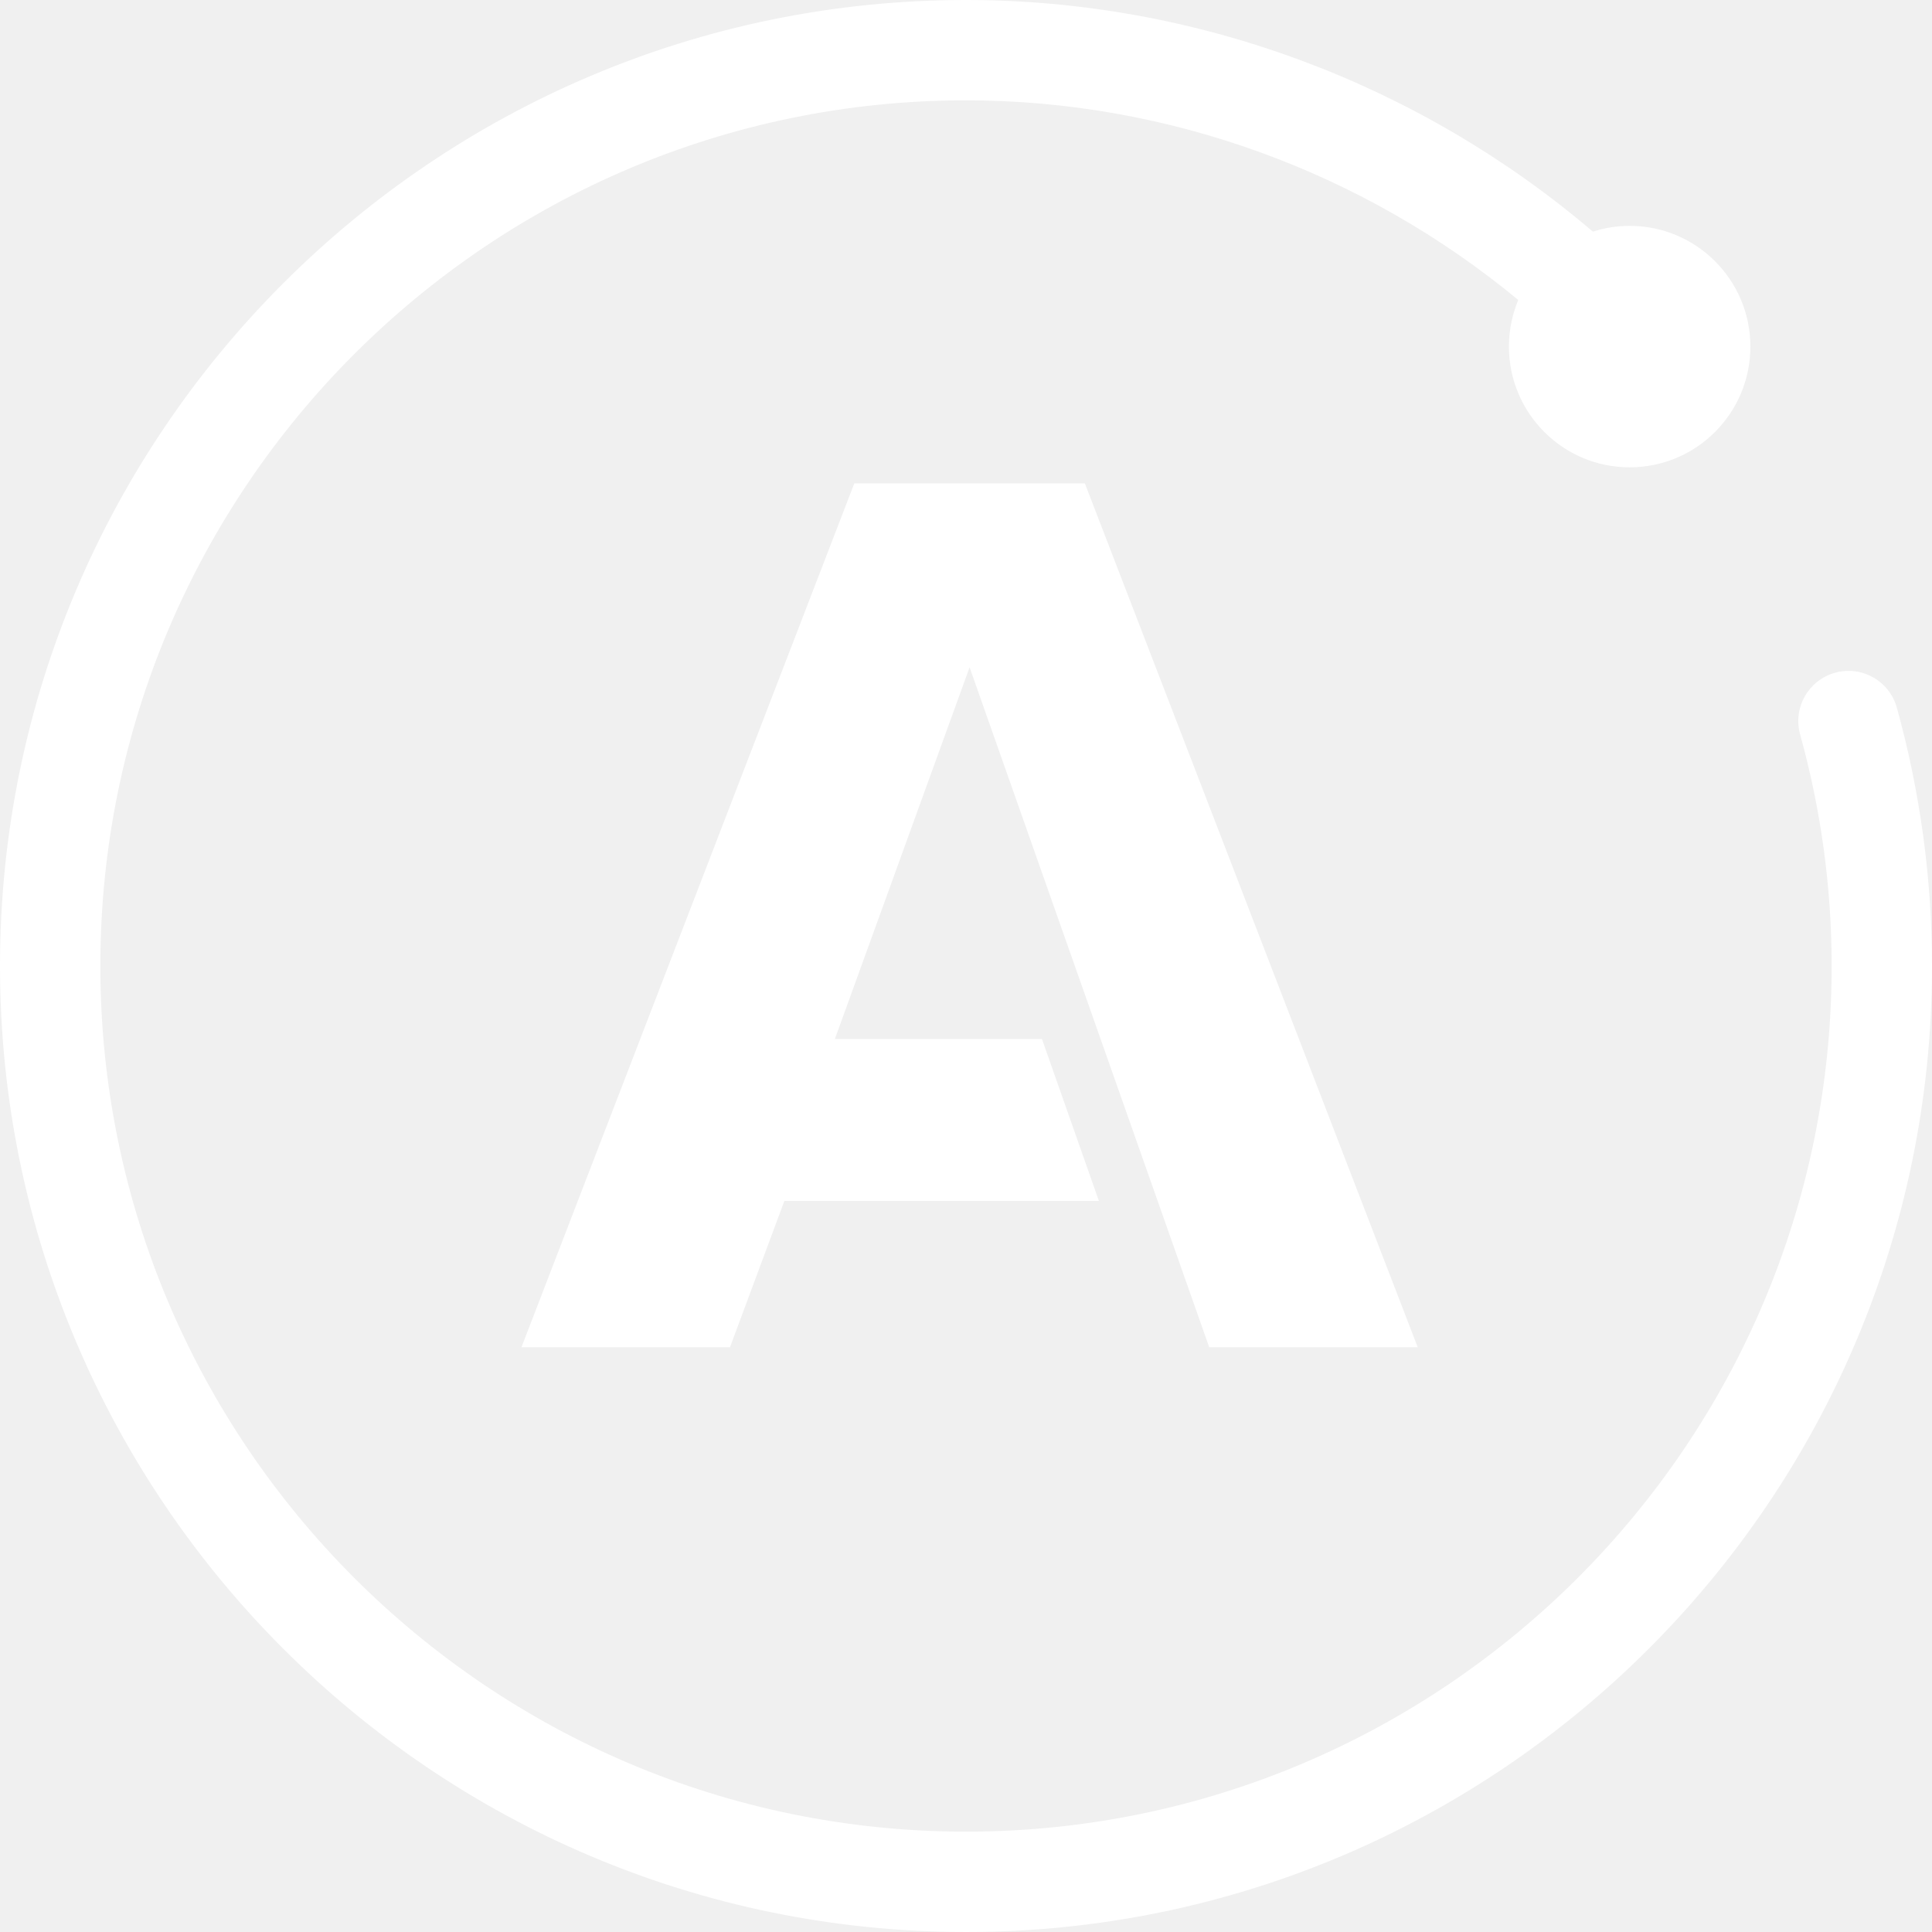
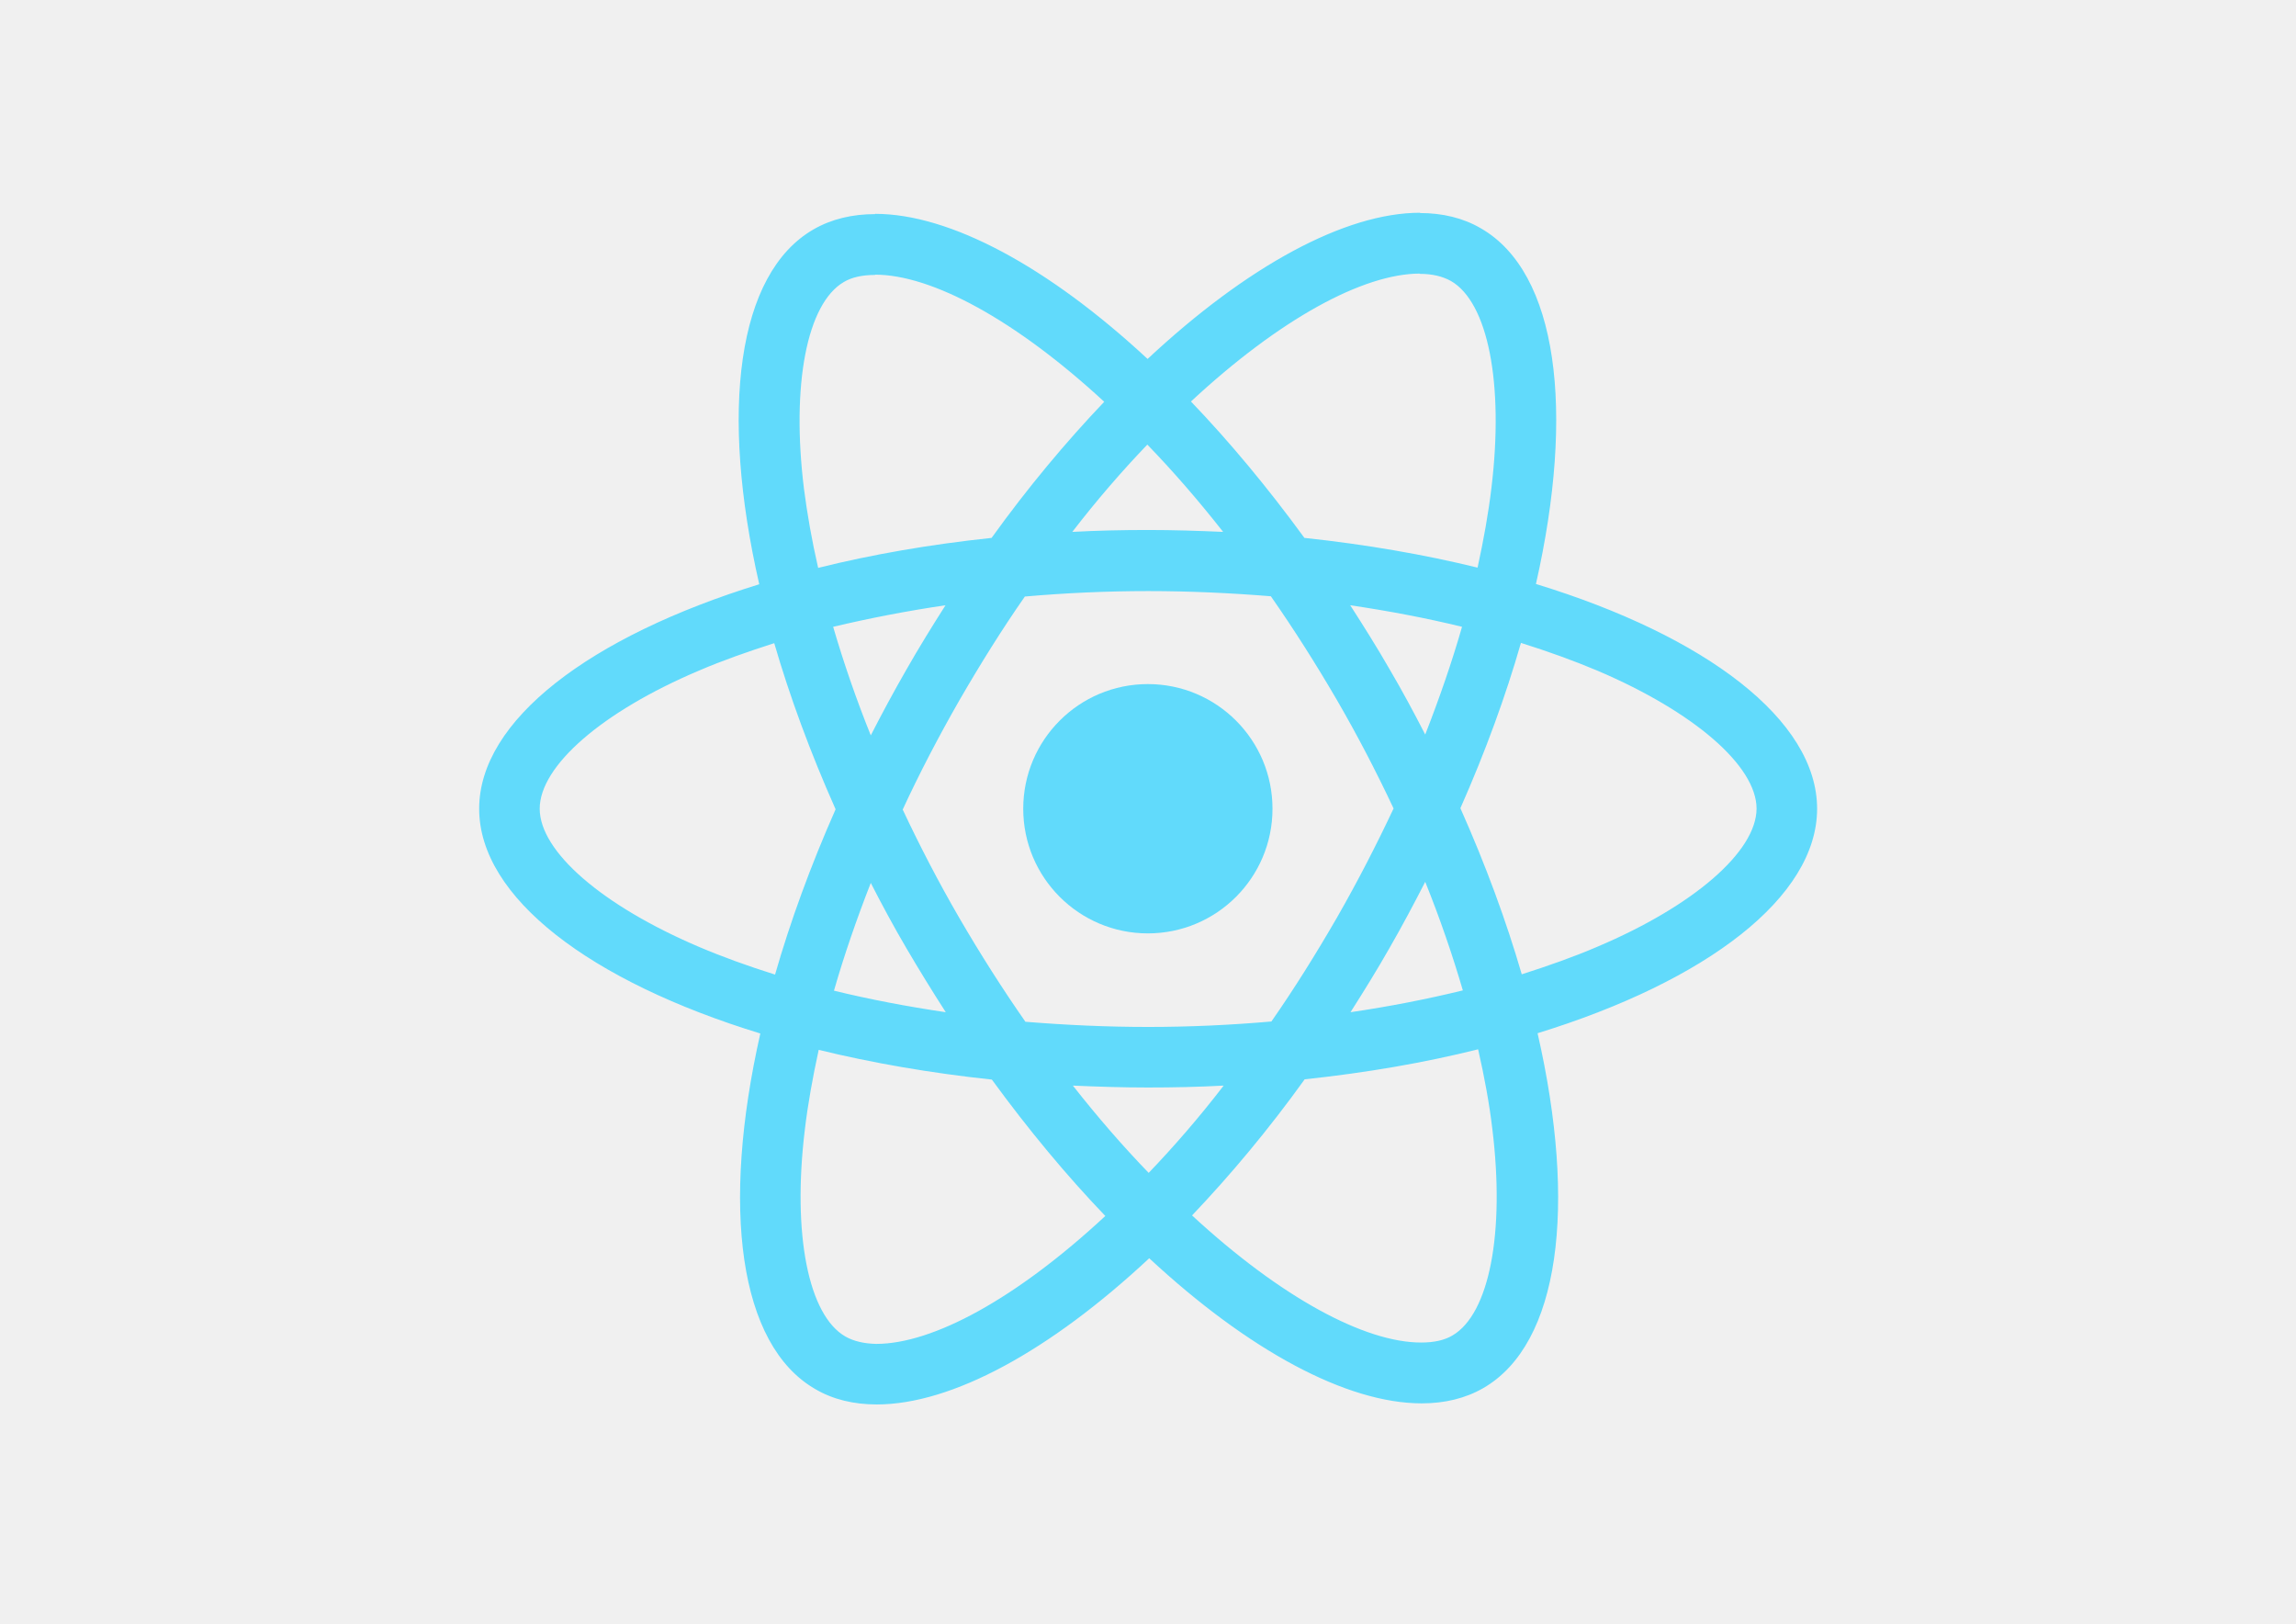
- <svg xmlns="http://www.w3.org/2000/svg" width="256px" height="256px" viewBox="0 0 256 256" version="1.1" preserveAspectRatio="xMidYMid">
-   <g>
-     <path d="M160.227,178.519 L187.857,178.519 L143.75,64.049 L113.201,64.049 L69.094,178.519 L96.726,178.519 L103.934,159.129 L145.609,159.129 L138.065,137.673 L110.625,137.673 L128.475,88.419 L160.227,178.519 Z M251.339,93.768 C250.357,90.232 246.705,88.155 243.154,89.141 C239.617,90.123 237.544,93.787 238.526,97.324 C241.299,107.309 242.704,117.63 242.704,128 C242.704,191.248 191.248,242.702 128,242.702 C64.752,242.702 13.297,191.248 13.297,128 C13.297,64.751 64.752,13.296 128,13.296 C154.793,13.296 180.718,22.814 201.179,39.752 C200.383,41.652 199.941,43.737 199.941,45.925 C199.941,54.76 207.103,61.922 215.938,61.922 C224.773,61.922 231.935,54.76 231.935,45.925 C231.935,37.09 224.773,29.928 215.938,29.928 C214.237,29.928 212.6,30.199 211.062,30.691 C188.022,11.056 158.513,0 128,0 C57.421,0 0,57.42 0,128 C0,198.579 57.421,255.999 128,255.999 C198.579,255.999 256,198.579 256,128 C256,116.428 254.433,104.91 251.339,93.768 Z" fill="#ffffff" />
+ <svg xmlns="http://www.w3.org/2000/svg" viewBox="0 0 841.9 595.3">
+   <g fill="#61DAFB">
+     <path d="M666.3 296.5c0-32.5-40.7-63.3-103.1-82.4 14.4-63.6 8-114.2-20.2-130.4-6.5-3.8-14.1-5.6-22.4-5.6v22.3c4.6 0 8.3.9 11.4 2.6 13.6 7.8 19.5 37.5 14.9 75.7-1.1 9.4-2.9 19.3-5.1 29.4-19.6-4.8-41-8.5-63.5-10.9-13.5-18.5-27.5-35.3-41.6-50 32.6-30.3 63.2-46.9 84-46.9V78c-27.5 0-63.5 19.6-99.9 53.6-36.4-33.8-72.4-53.2-99.9-53.2v22.3c20.7 0 51.4 16.5 84 46.6-14 14.7-28 31.4-41.3 49.9-22.6 2.4-44 6.1-63.6 11-2.3-10-4-19.7-5.2-29-4.7-38.2 1.1-67.9 14.6-75.8 3-1.8 6.9-2.6 11.5-2.6V78.5c-8.4 0-16 1.8-22.6 5.6-28.1 16.2-34.4 66.7-19.9 130.1-62.2 19.2-102.7 49.9-102.7 82.3 0 32.5 40.7 63.3 103.1 82.4-14.4 63.6-8 114.2 20.2 130.4 6.5 3.8 14.1 5.6 22.5 5.6 27.5 0 63.5-19.6 99.9-53.6 36.4 33.8 72.4 53.2 99.9 53.2 8.4 0 16-1.8 22.6-5.6 28.1-16.2 34.4-66.7 19.9-130.1 62-19.1 102.5-49.9 102.5-82.3zm-130.2-66.7c-3.7 12.9-8.3 26.2-13.5 39.5-4.1-8-8.4-16-13.1-24-4.6-8-9.5-15.8-14.4-23.4 14.2 2.1 27.9 4.7 41 7.9zm-45.8 106.5c-7.8 13.5-15.8 26.3-24.1 38.2-14.9 1.3-30 2-45.2 2-15.1 0-30.2-.7-45-1.9-8.3-11.9-16.4-24.6-24.2-38-7.6-13.1-14.5-26.4-20.8-39.8 6.2-13.4 13.2-26.8 20.7-39.9 7.8-13.5 15.8-26.3 24.1-38.2 14.9-1.3 30-2 45.2-2 15.1 0 30.2.7 45 1.9 8.3 11.9 16.4 24.6 24.2 38 7.6 13.1 14.5 26.4 20.8 39.8-6.3 13.4-13.2 26.8-20.7 39.9zm32.3-13c5.4 13.4 10 26.8 13.8 39.8-13.1 3.2-26.9 5.9-41.2 8 4.9-7.7 9.8-15.6 14.4-23.7 4.6-8 8.9-16.1 13-24.1zM421.2 430c-9.3-9.6-18.6-20.3-27.8-32 9 .4 18.2.7 27.5.7 9.4 0 18.7-.2 27.8-.7-9 11.7-18.3 22.4-27.5 32zm-74.4-58.9c-14.2-2.1-27.9-4.7-41-7.9 3.7-12.9 8.3-26.2 13.5-39.5 4.1 8 8.4 16 13.1 24 4.7 8 9.5 15.8 14.4 23.4zM420.7 163c9.3 9.6 18.6 20.3 27.8 32-9-.4-18.2-.7-27.5-.7-9.4 0-18.7.2-27.8.7 9-11.7 18.3-22.4 27.5-32zm-74 58.9c-4.9 7.7-9.8 15.6-14.4 23.7-4.6 8-8.9 16-13 24-5.4-13.4-10-26.8-13.8-39.8 13.1-3.1 26.9-5.8 41.2-7.9zm-90.5 125.2c-35.4-15.1-58.3-34.9-58.3-50.6 0-15.7 22.9-35.6 58.3-50.6 8.6-3.7 18-7 27.7-10.1 5.7 19.6 13.2 40 22.5 60.9-9.2 20.8-16.6 41.1-22.2 60.6-9.9-3.1-19.3-6.5-28-10.2zM310 490c-13.6-7.8-19.5-37.5-14.9-75.7 1.1-9.4 2.9-19.3 5.1-29.4 19.6 4.8 41 8.5 63.5 10.9 13.5 18.5 27.5 35.3 41.6 50-32.6 30.3-63.2 46.9-84 46.9-4.5-.1-8.3-1-11.3-2.7zm237.2-76.2c4.7 38.2-1.1 67.9-14.6 75.8-3 1.8-6.9 2.6-11.5 2.6-20.7 0-51.4-16.5-84-46.6 14-14.7 28-31.4 41.3-49.9 22.6-2.4 44-6.1 63.6-11 2.3 10.1 4.1 19.8 5.2 29.1zm38.5-66.7c-8.6 3.7-18 7-27.7 10.1-5.7-19.6-13.2-40-22.5-60.9 9.2-20.8 16.6-41.1 22.2-60.6 9.9 3.1 19.3 6.5 28.1 10.2 35.4 15.1 58.3 34.9 58.3 50.6-.1 15.7-23 35.6-58.4 50.6zM320.8 78.4z" />
+     <circle cx="420.9" cy="296.5" r="45.7" />
+     <path d="M520.5 78.1z" />
  </g>
</svg>
